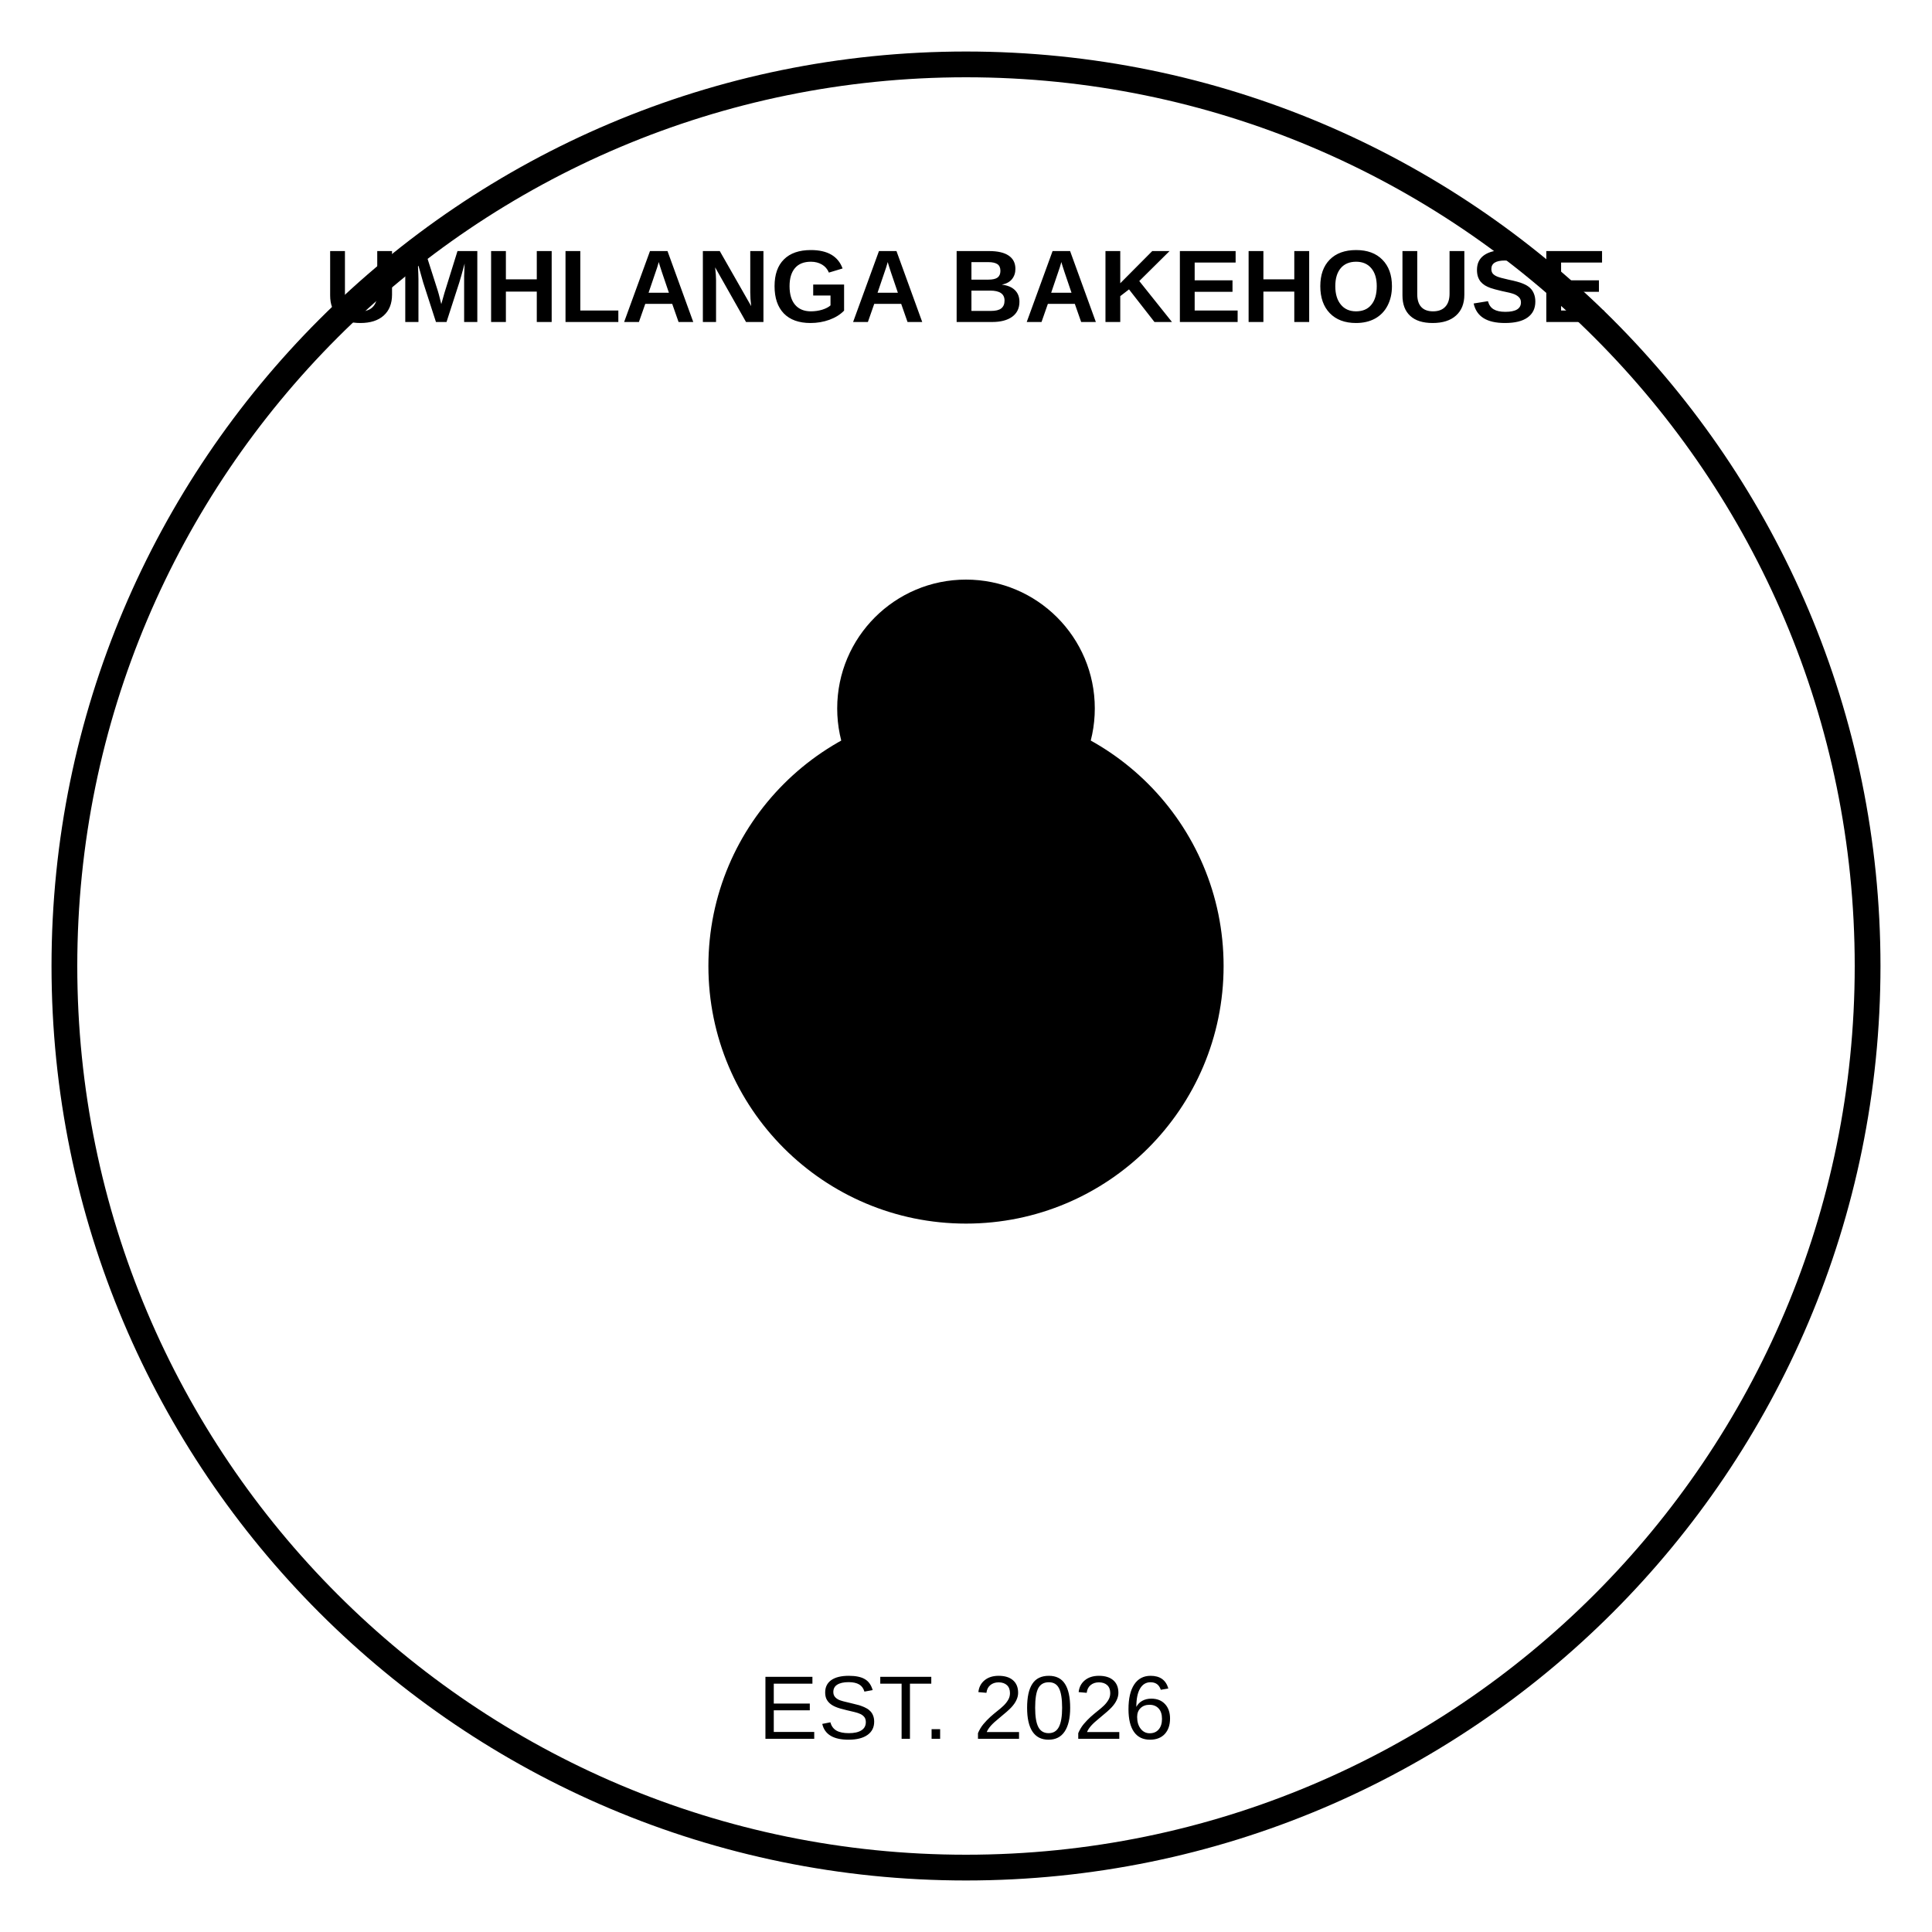
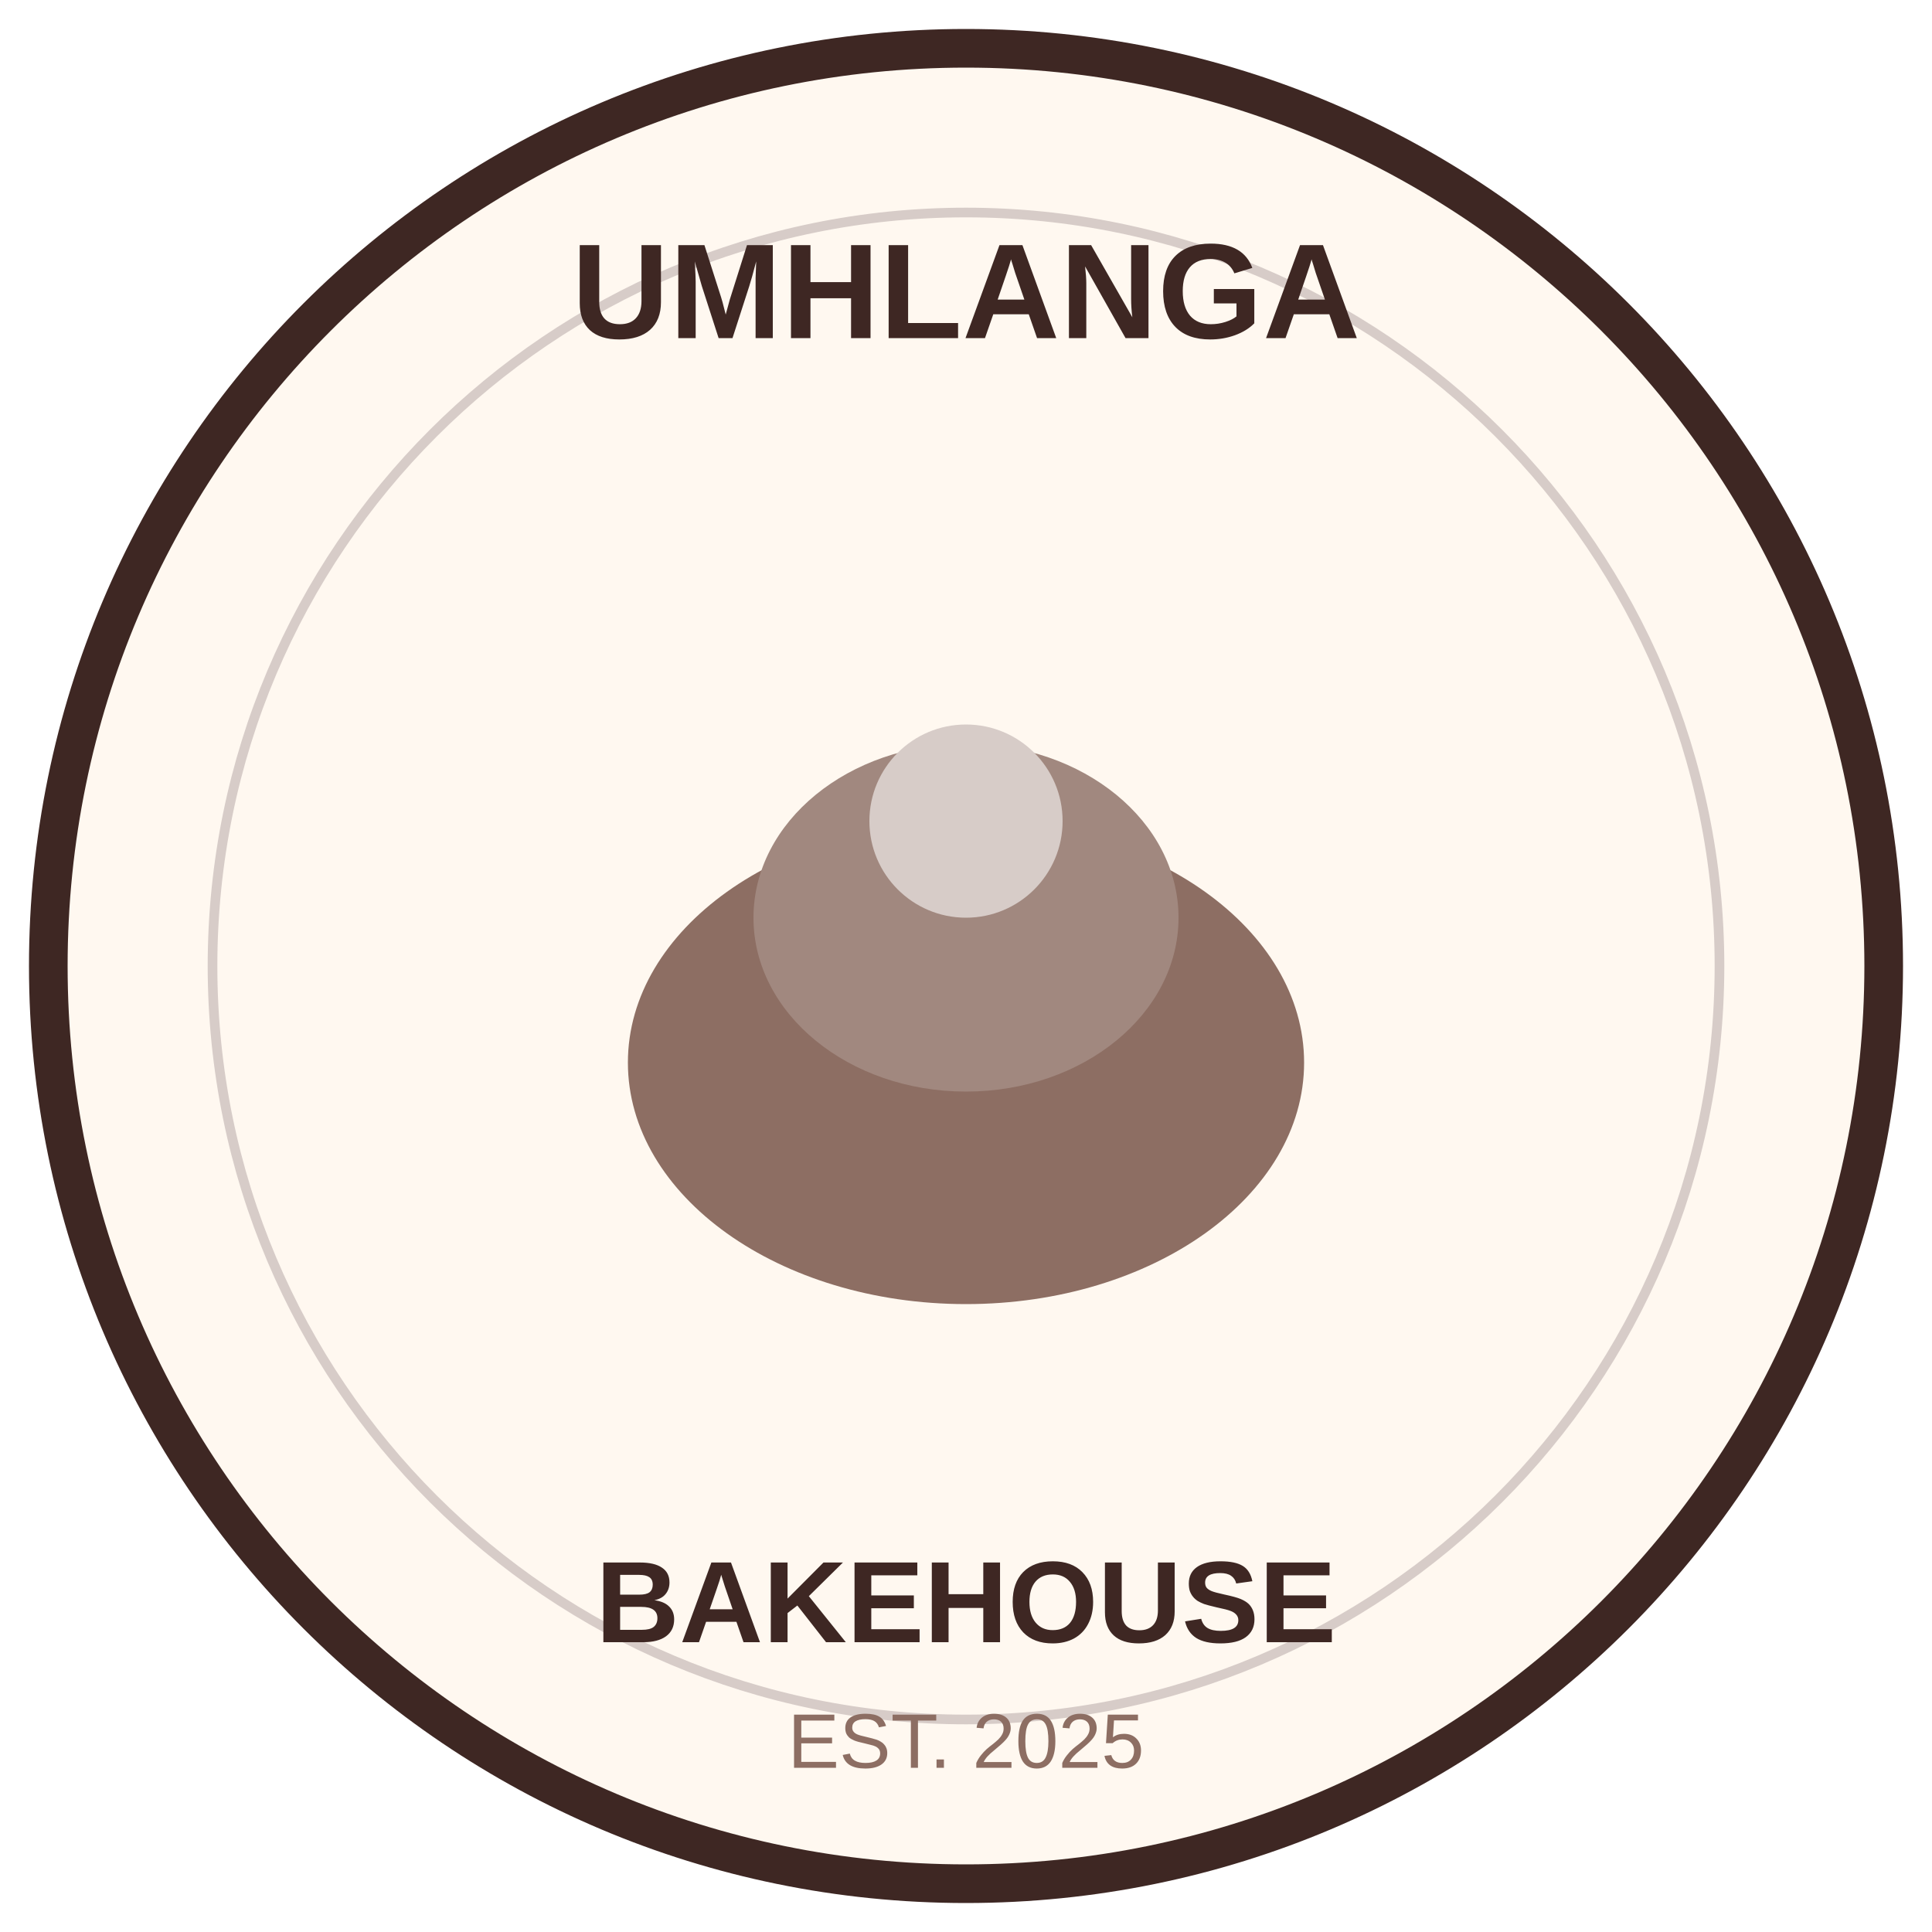
- <svg xmlns="http://www.w3.org/2000/svg" width="300" height="300">
-   <circle cx="150" cy="150" r="140" fill="none" stroke="black" stroke-width="4" />
-   <text x="150" y="50" font-family="Arial" font-size="16" fill="black" text-anchor="middle" font-weight="bold">UMHLANGA BAKEHOUSE</text>
-   <text x="150" y="270" font-family="Arial" font-size="14" fill="black" text-anchor="middle">EST. 2026</text>
-   <circle cx="150" cy="150" r="40" fill="black" />
-   <rect x="130" y="150" width="40" height="30" fill="black" />
-   <circle cx="150" cy="110" r="20" fill="black" />
+ <svg xmlns="http://www.w3.org/2000/svg" width="200" height="200" viewBox="0 0 200 200">
+   <circle cx="100" cy="100" r="95" fill="#FFF8F0" stroke="#3E2723" stroke-width="4" />
+   <circle cx="100" cy="100" r="78" fill="none" stroke="#D7CCC8" stroke-width="1" />
+   <ellipse cx="100" cy="110" rx="35" ry="25" fill="#8D6E63" />
+   <ellipse cx="100" cy="95" rx="22" ry="18" fill="#A1887F" />
+   <ellipse cx="100" cy="85" rx="10" ry="10" fill="#D7CCC8" />
+   <text x="100" y="35" text-anchor="middle" font-family="Arial" font-weight="bold" font-size="14" fill="#3E2723">UMHLANGA</text>
+   <text x="100" y="170" text-anchor="middle" font-family="Arial" font-weight="bold" font-size="12" fill="#3E2723">BAKEHOUSE</text>
+   <text x="100" y="183" text-anchor="middle" font-family="Arial" font-size="8" fill="#8D6E63">EST. 2025</text>
</svg>
